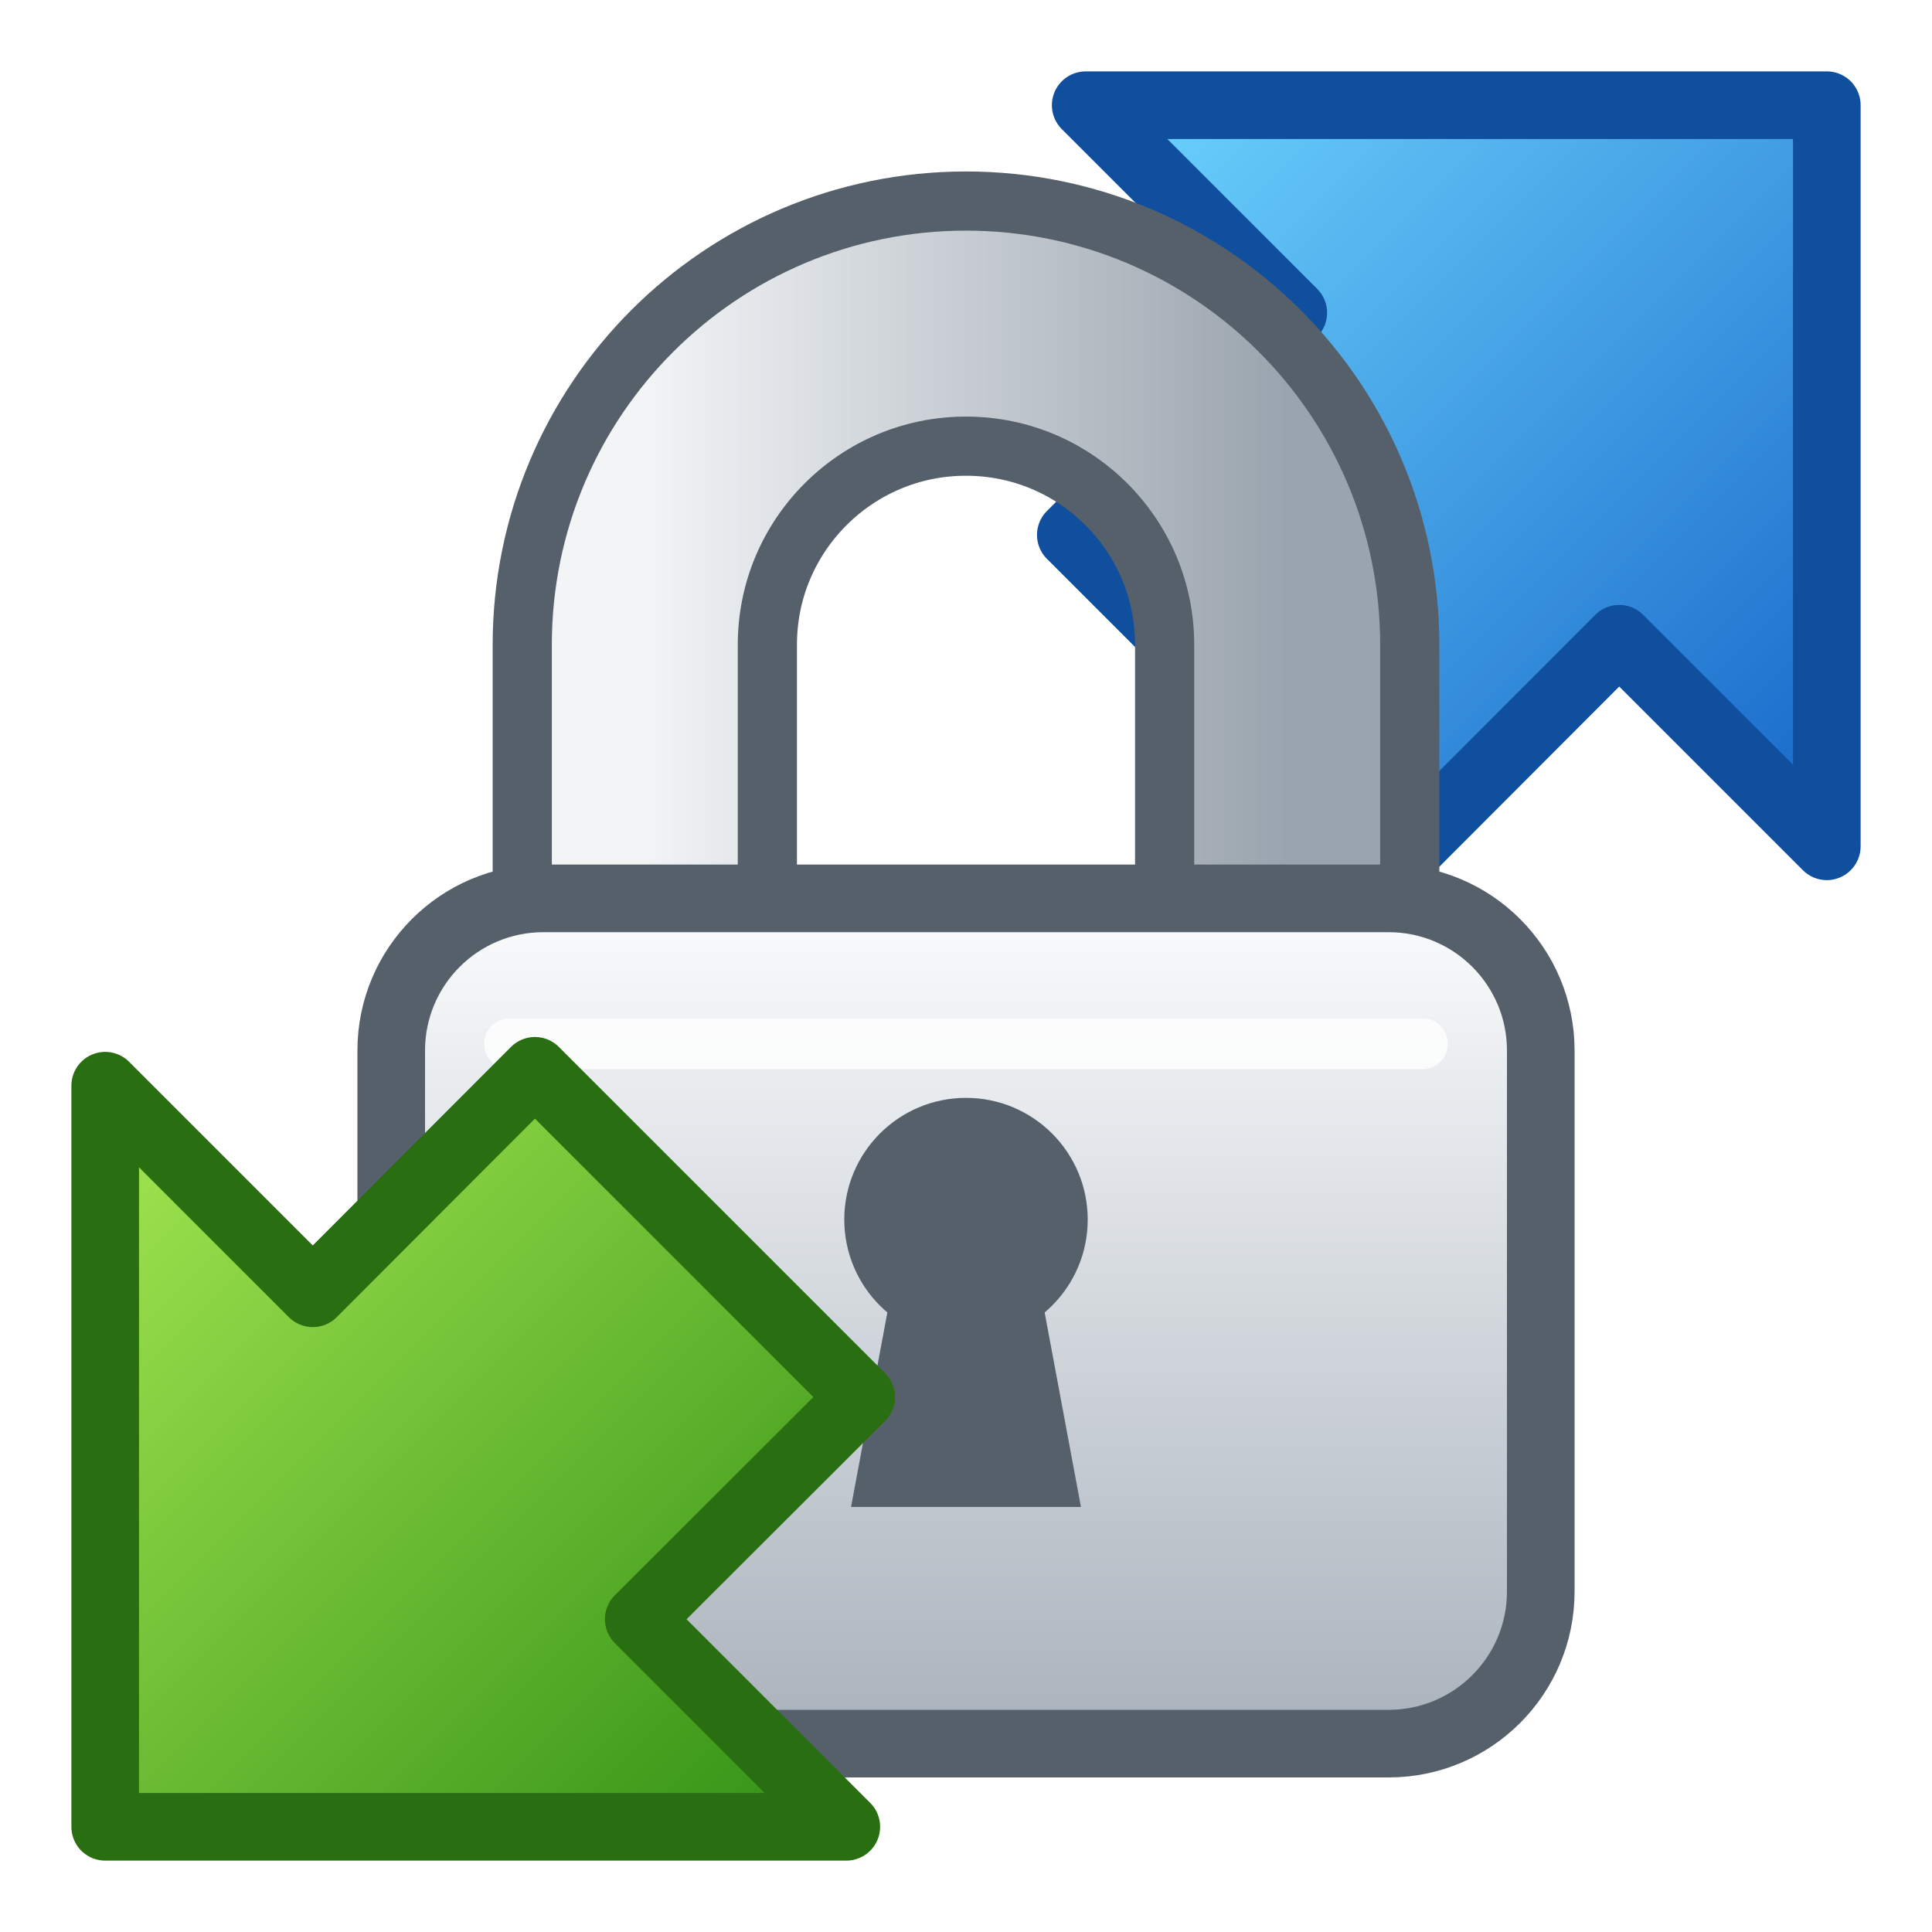
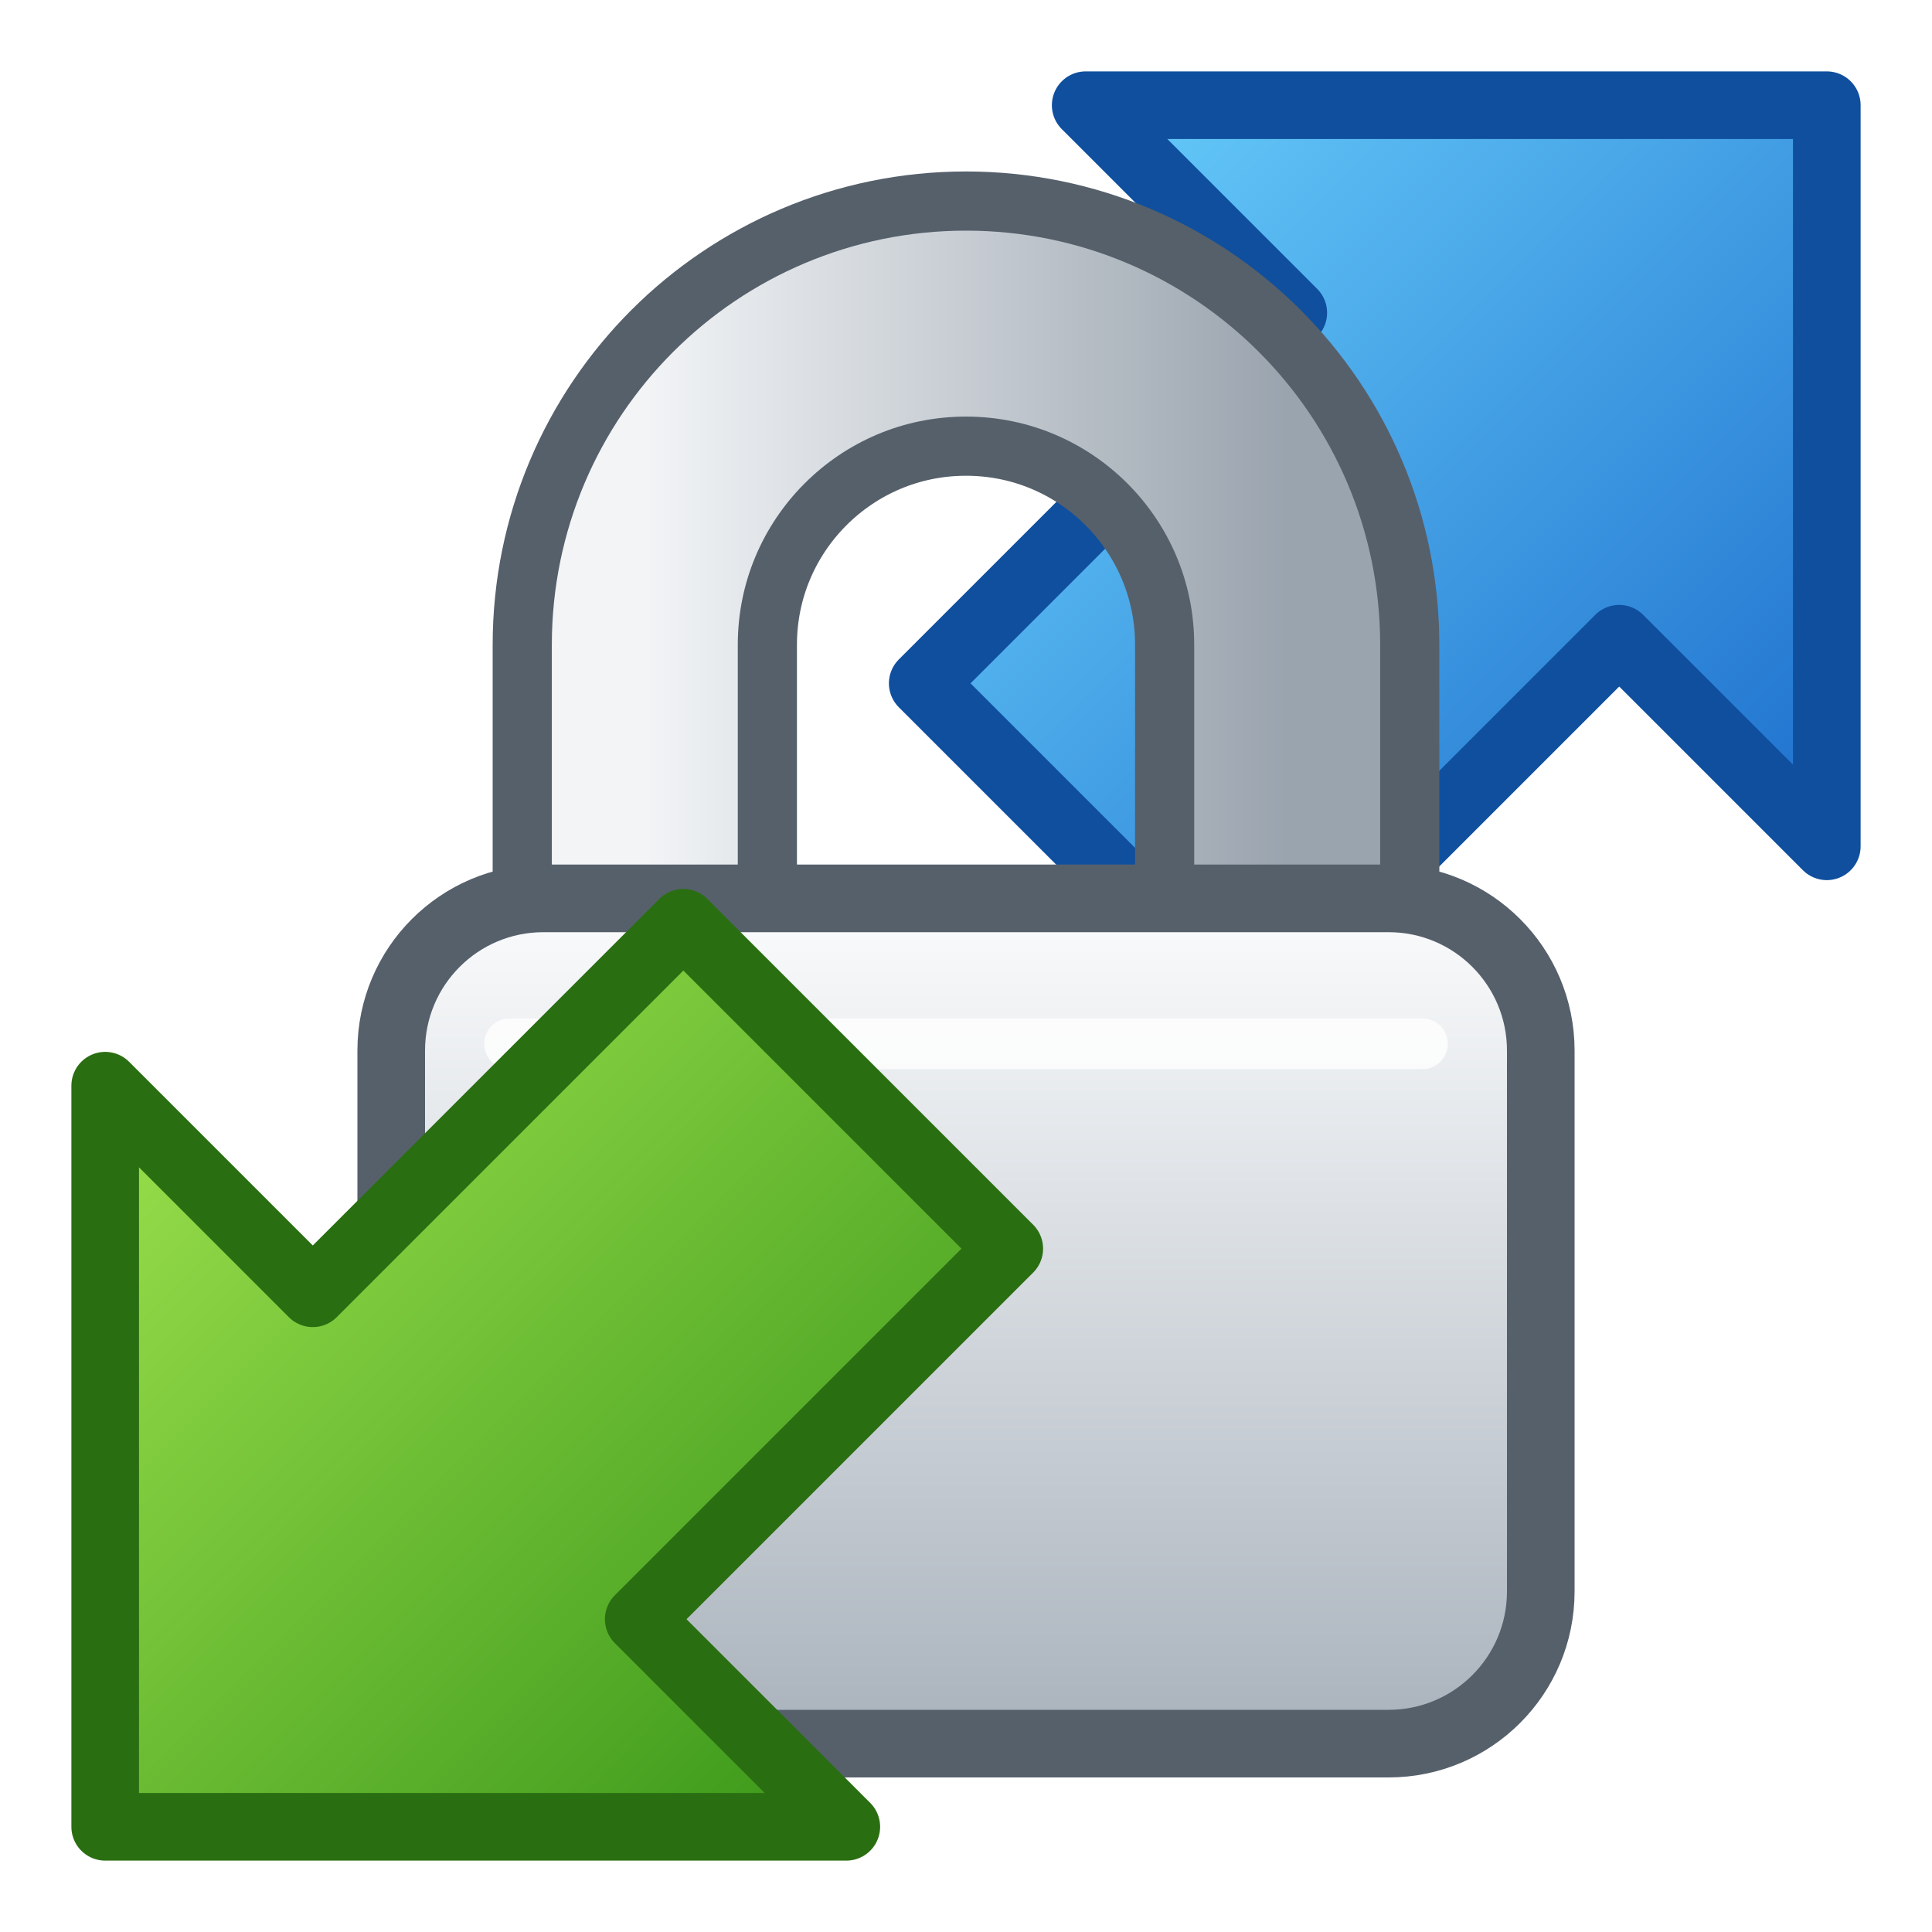
<svg xmlns="http://www.w3.org/2000/svg" width="64" height="64" viewBox="0 0 64 64">
  <defs>
    <linearGradient id="upload" x1="0" y1="0" x2="1" y2="1">
      <stop offset="0" stop-color="#6fd6ff" />
      <stop offset="1" stop-color="#1565c8" />
    </linearGradient>
    <linearGradient id="download" x1="0" y1="0" x2="1" y2="1">
      <stop offset="0" stop-color="#a6e852" />
      <stop offset="1" stop-color="#2f8f14" />
    </linearGradient>
    <linearGradient id="body" x1="0" y1="0" x2="0" y2="1">
      <stop offset="0" stop-color="#fbfcfd" />
      <stop offset="1" stop-color="#a9b2bc" />
    </linearGradient>
    <linearGradient id="shackle" x1="0" y1="0" x2="1" y2="0">
      <stop offset="0" stop-color="#f2f4f6" />
      <stop offset="1" stop-color="#9aa4ae" />
    </linearGradient>
  </defs>
  <g transform="translate(32,32) scale(1.12) translate(-32,-32)">
-     <polygon points="57.46,6.54 57.46,28.46 51.32,22.32 44.75,28.90 35.10,19.25 41.68,12.68 35.54,6.54" fill="url(#upload)" stroke="#0f4f9e" stroke-width="2" stroke-linejoin="round" />
+     <polygon points="57.46,6.54 57.46,28.46 51.32,22.32 40.36,33.28 30.72,23.64 41.68,12.68 35.54,6.54" fill="url(#upload)" stroke="#0f4f9e" stroke-width="2" stroke-linejoin="round" />
    <path d="M22.5,32 V22.5 a9.5,9.5 0 0 1 19,0 V32" fill="none" stroke="#56606b" stroke-width="9" stroke-linejoin="round" stroke-linecap="round" />
    <path d="M22.5,32 V22.5 a9.5,9.5 0 0 1 19,0 V32" fill="none" stroke="url(#shackle)" stroke-width="5.5" stroke-linejoin="round" stroke-linecap="round" />
    <rect x="15" y="30" width="34" height="25" fill="url(#body)" rx="4.5" stroke="#56606b" stroke-width="2" />
    <path d="M18.5,34.3 h27" fill="none" stroke="#ffffffcc" stroke-width="1.5" stroke-linejoin="round" stroke-linecap="round" />
-     <circle cx="32" cy="39.5" r="3.6" fill="#56606b" />
-     <path d="M30,40.5 h4 l1.4,7.5 h-6.8 z" fill="#56606b" />
-     <polygon points="6.54,57.46 6.54,35.54 12.68,41.68 19.25,35.10 28.90,44.75 22.32,51.32 28.46,57.46" fill="url(#download)" stroke="#2a6e12" stroke-width="2" stroke-linejoin="round" />
+     <polygon points="6.54,57.46 6.54,35.54 12.68,41.68 23.64,30.72 33.28,40.36 22.32,51.32 28.46,57.46" fill="url(#download)" stroke="#2a6e12" stroke-width="2" stroke-linejoin="round" />
  </g>
</svg>
